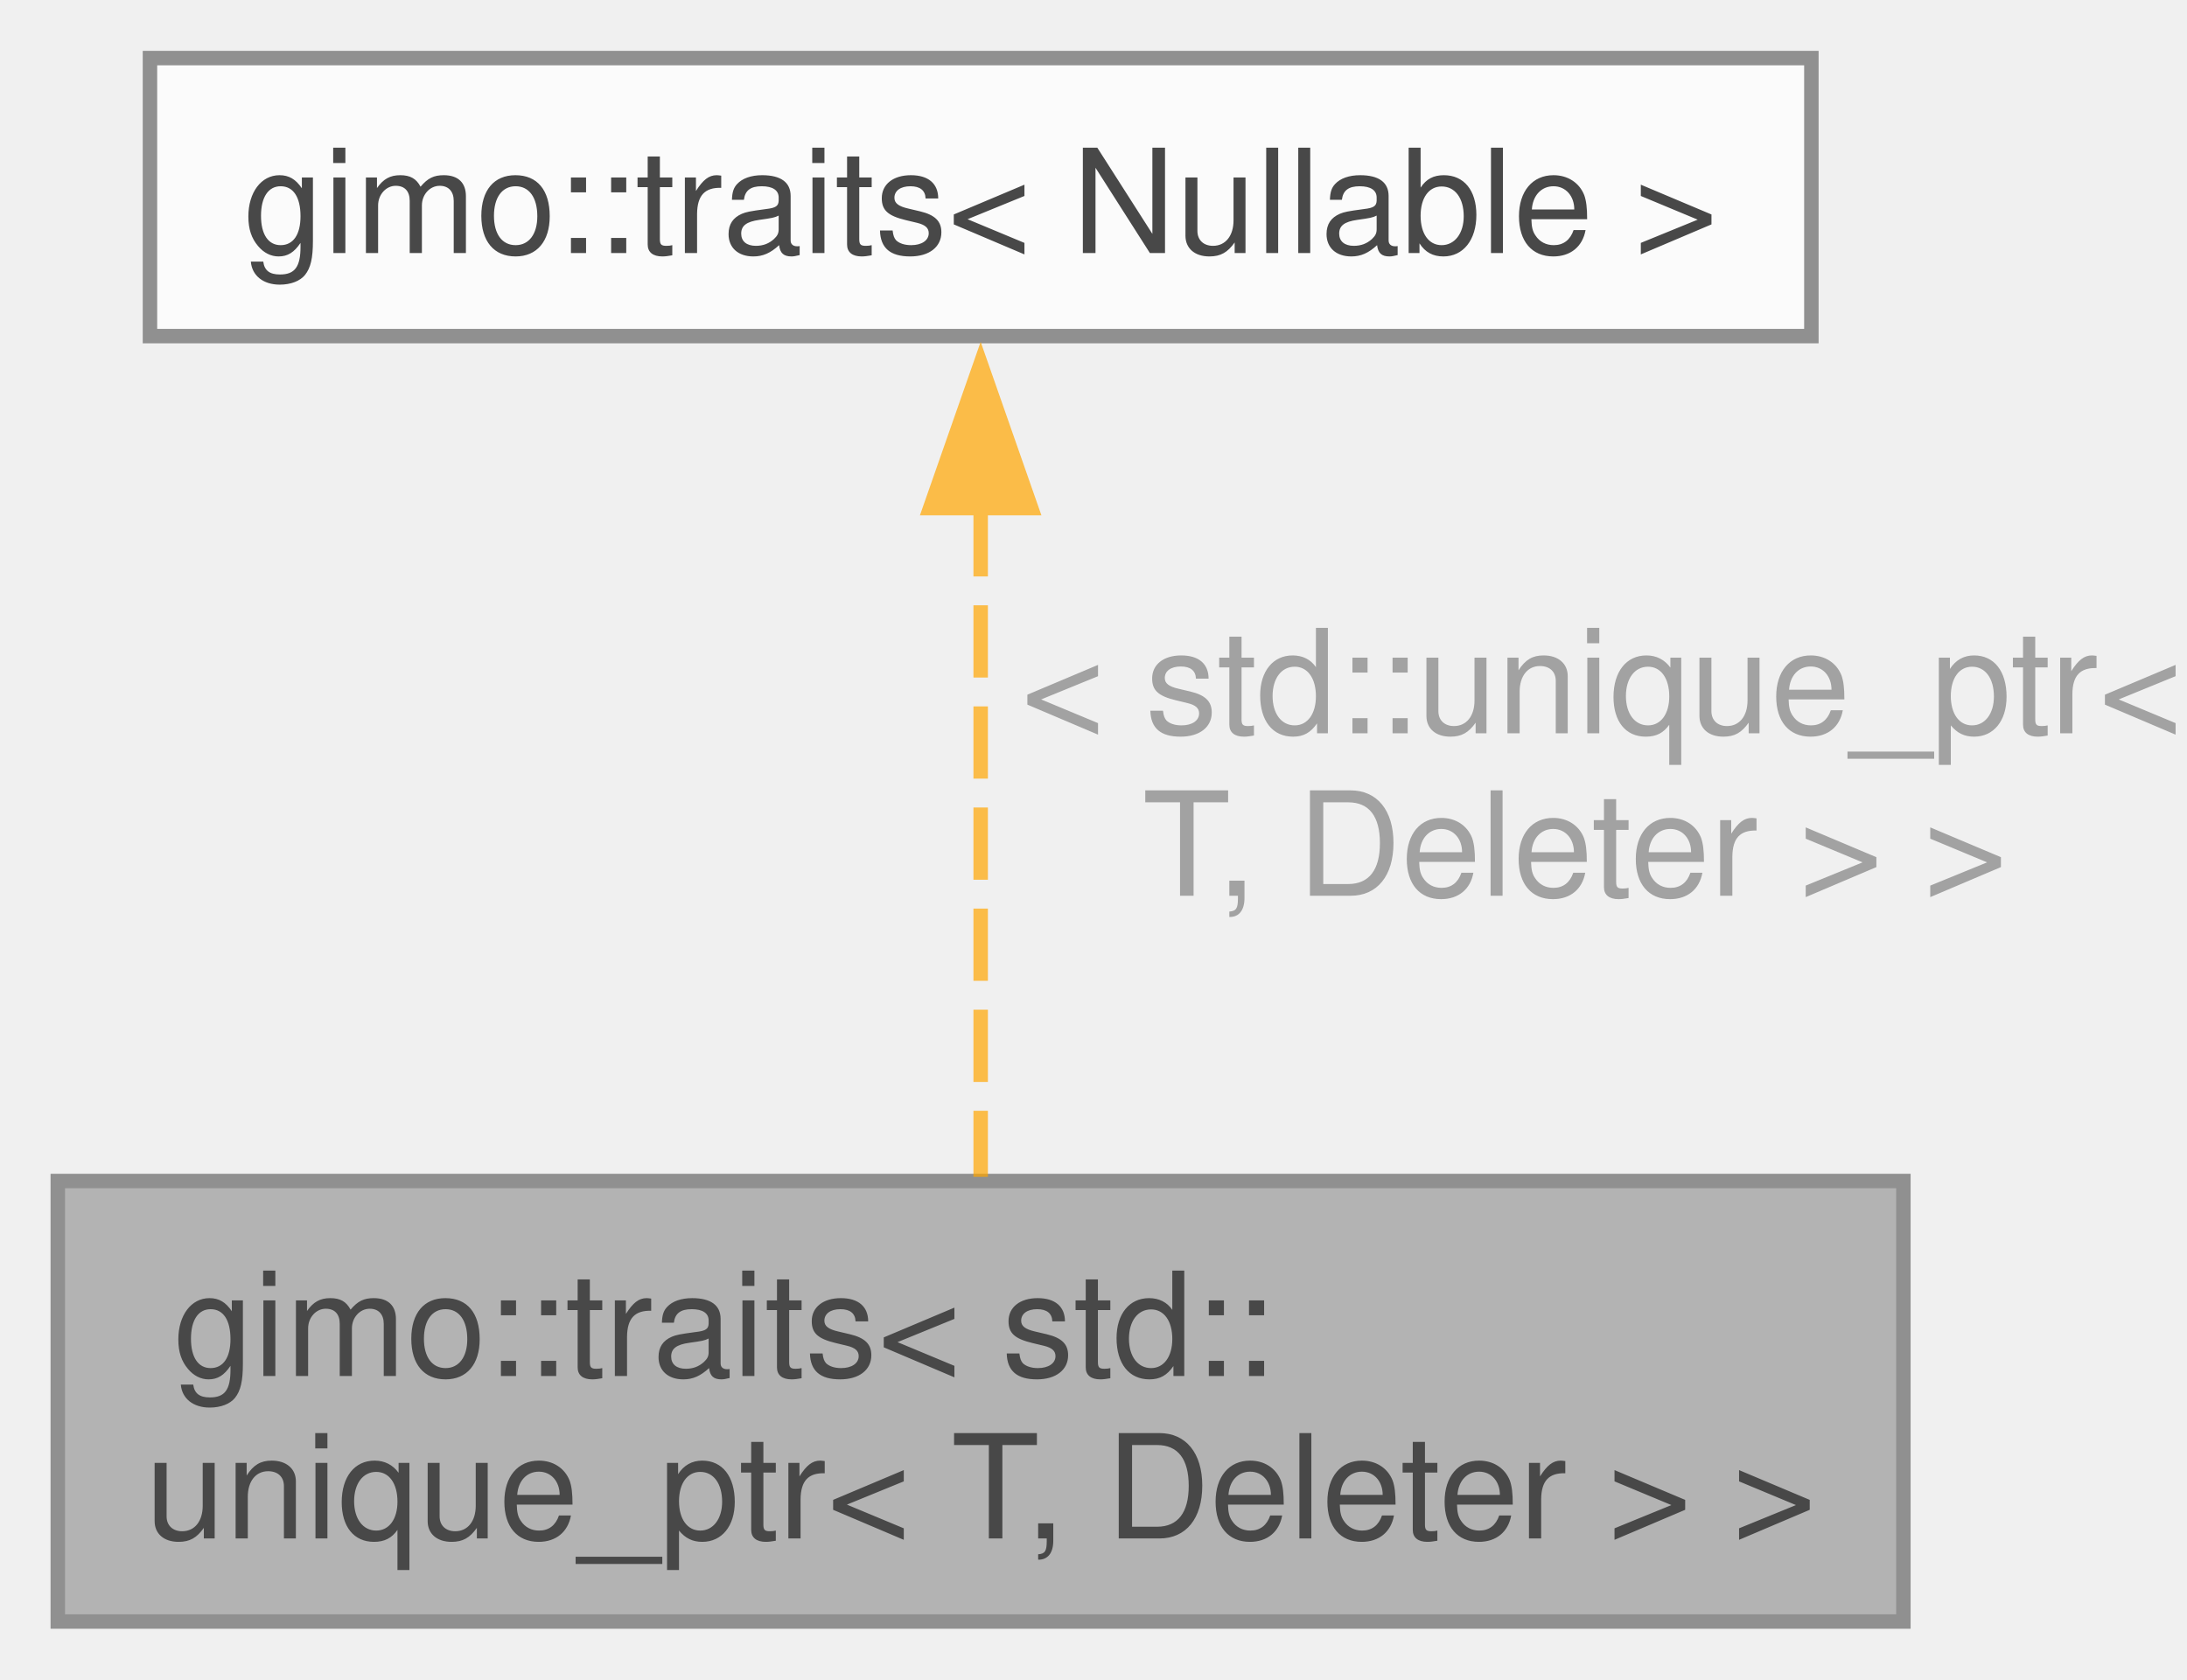
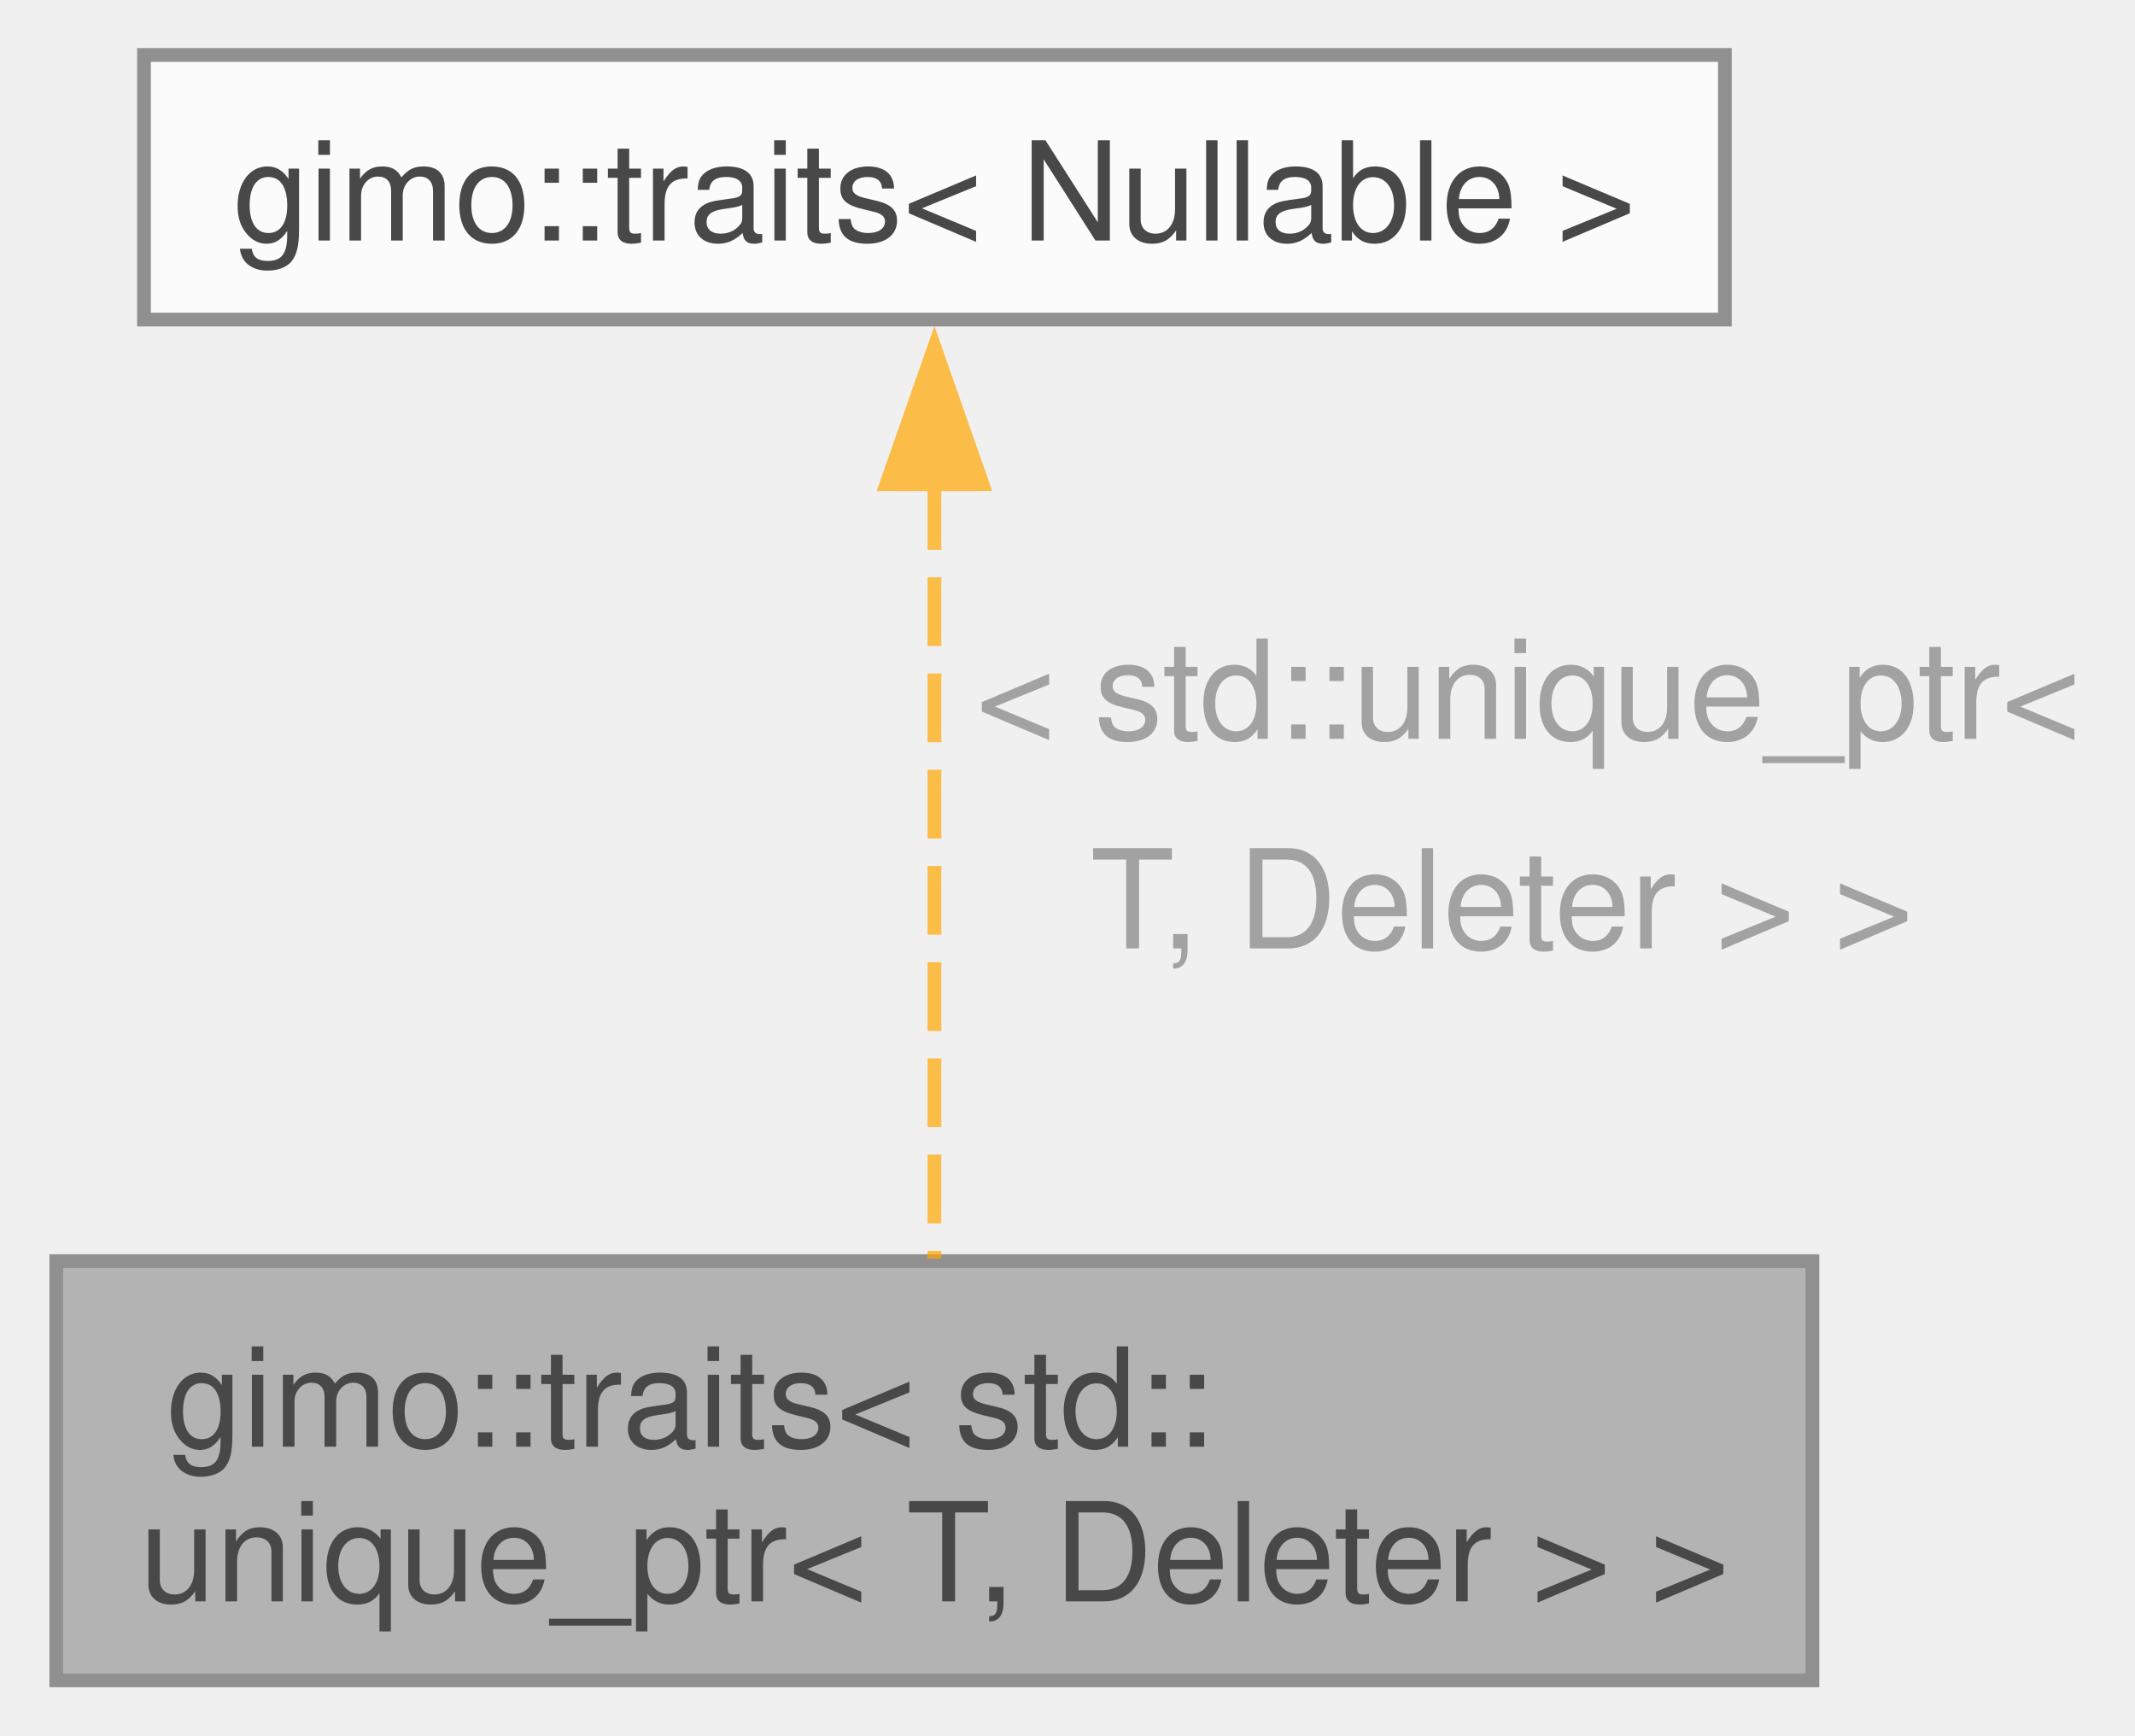
- <svg xmlns="http://www.w3.org/2000/svg" xmlns:xlink="http://www.w3.org/1999/xlink" width="151pt" height="116pt" viewBox="0.00 0.00 151.38 116.25">
+ <svg xmlns="http://www.w3.org/2000/svg" xmlns:xlink="http://www.w3.org/1999/xlink" width="155pt" height="126pt" viewBox="0.00 0.00 155.12 126.25">
  <svg id="main" version="1.1" xml:space="preserve">
    <style type="text/css">
.node, .edge {opacity: 0.7;}
.node.selected, .edge.selected {opacity: 1;}
.edge:hover path { stroke: red; }
.edge:hover polygon { stroke: red; fill: red; }
</style>
    <svg id="graph" class="graph">
-       <g id="graph0" class="graph" transform="scale(1 1) rotate(0) translate(4 112.25)">
+       <g id="graph0" class="graph" transform="scale(1 1) rotate(0) translate(4 122.25)">
        <g id="Node000001" class="node">
          <g id="a_Node000001">
            <a xlink:title=" ">
              <polygon fill="#999999" stroke="#666666" points="127.75,-30.5 0,-30.5 0,0 127.75,0 127.75,-30.5" />
              <text text-anchor="start" x="8" y="-17" font-family="Helvetica,sans-Serif" font-size="10.00">gimo::traits&lt; std::</text>
              <text text-anchor="middle" x="63.88" y="-5.75" font-family="Helvetica,sans-Serif" font-size="10.00">unique_ptr&lt; T, Deleter &gt; &gt;</text>
            </a>
          </g>
        </g>
        <g id="Node000002" class="node">
          <g id="a_Node000002">
            <a xlink:href="../../d9/d18/structgimo_1_1traits.html" target="_top" xlink:title="The central customization point for the library.">
-               <polygon fill="white" stroke="#666666" points="121.38,-108.25 6.38,-108.25 6.38,-89 121.38,-89 121.38,-108.25" />
-               <text text-anchor="middle" x="63.88" y="-94.75" font-family="Helvetica,sans-Serif" font-size="10.00">gimo::traits&lt; Nullable &gt;</text>
+               <polygon fill="white" stroke="#666666" points="121.38,-118.25 6.38,-118.25 6.38,-99 121.38,-99 121.38,-118.25" />
+               <text text-anchor="middle" x="63.88" y="-104.75" font-family="Helvetica,sans-Serif" font-size="10.00">gimo::traits&lt; Nullable &gt;</text>
            </a>
          </g>
        </g>
        <g id="edge1_Node000001_Node000002" class="edge">
          <g id="a_edge1_Node000001_Node000002">
            <a xlink:title=" ">
-               <path fill="none" stroke="orange" stroke-dasharray="5,2" d="M63.88,-77.36C63.88,-62.89 63.88,-43.77 63.88,-30.79" />
-               <polygon fill="orange" stroke="orange" points="60.38,-77.09 63.88,-87.09 67.38,-77.09 60.38,-77.09" />
+               <path fill="none" stroke="orange" stroke-dasharray="5,2" d="M63.88,-87.25C63.88,-70.07 63.88,-45.92 63.88,-30.68" />
+               <polygon fill="orange" stroke="orange" points="60.38,-87.02 63.88,-97.02 67.38,-87.02 60.38,-87.02" />
            </a>
          </g>
-           <text text-anchor="start" x="63.88" y="-61.5" font-family="Helvetica,sans-Serif" font-size="10.00" fill="grey"> &lt; std::unique_ptr&lt;</text>
-           <text text-anchor="middle" x="103.62" y="-50.25" font-family="Helvetica,sans-Serif" font-size="10.00" fill="grey"> T, Deleter &gt; &gt;</text>
+           <text text-anchor="start" x="66.88" y="-68.5" font-family="Helvetica,sans-Serif" font-size="10.00" fill="grey">&lt; std::unique_ptr&lt;</text>
+           <text text-anchor="start" x="66.88" y="-53.25" font-family="Helvetica,sans-Serif" font-size="10.00" fill="grey">   T, Deleter &gt; &gt;</text>
        </g>
      </g>
    </svg>
  </svg>
  <style type="text/css">

[data-mouse-over-selected='false'] { opacity: 0.7; }
[data-mouse-over-selected='true']  { opacity: 1.0; }

</style>
</svg>
